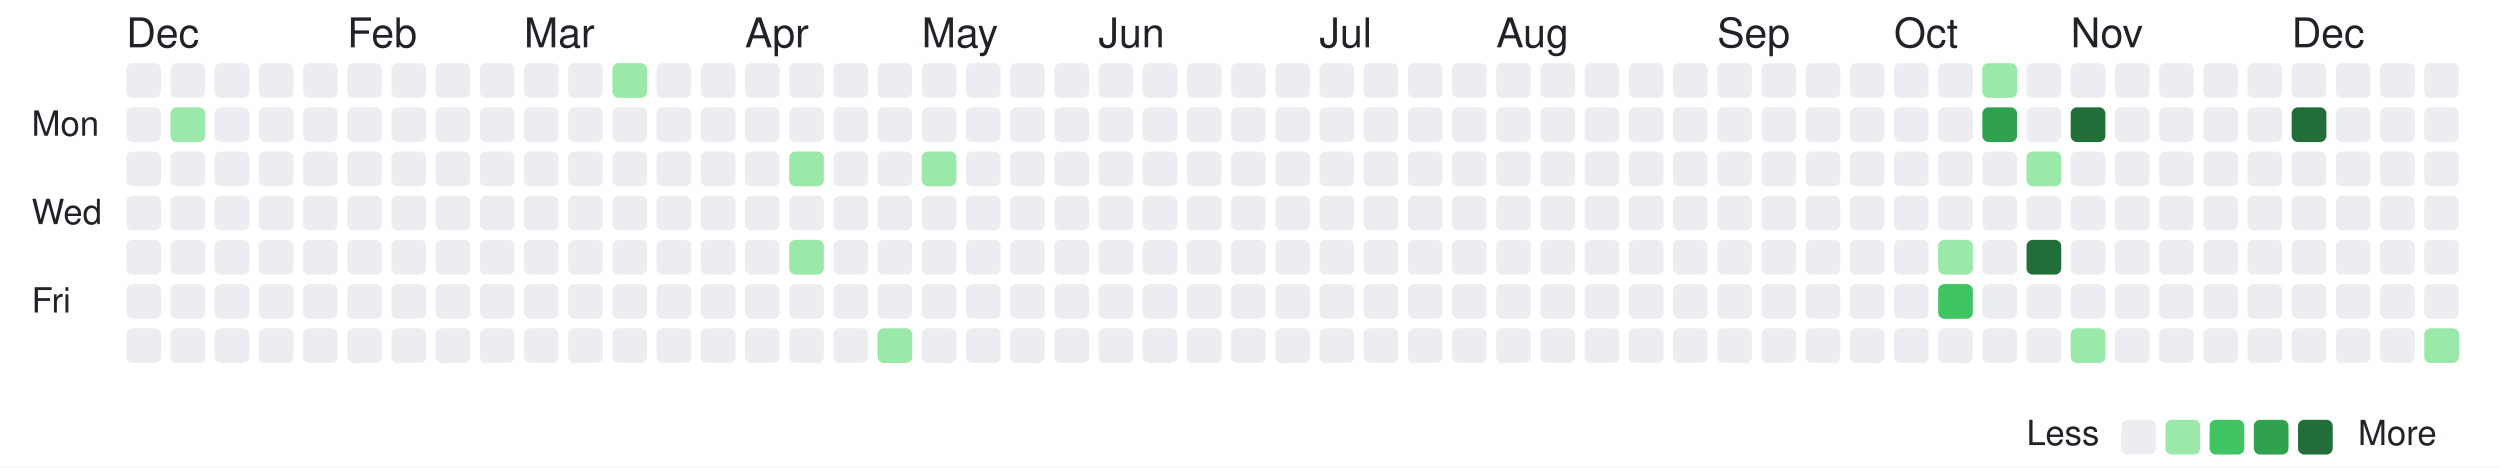
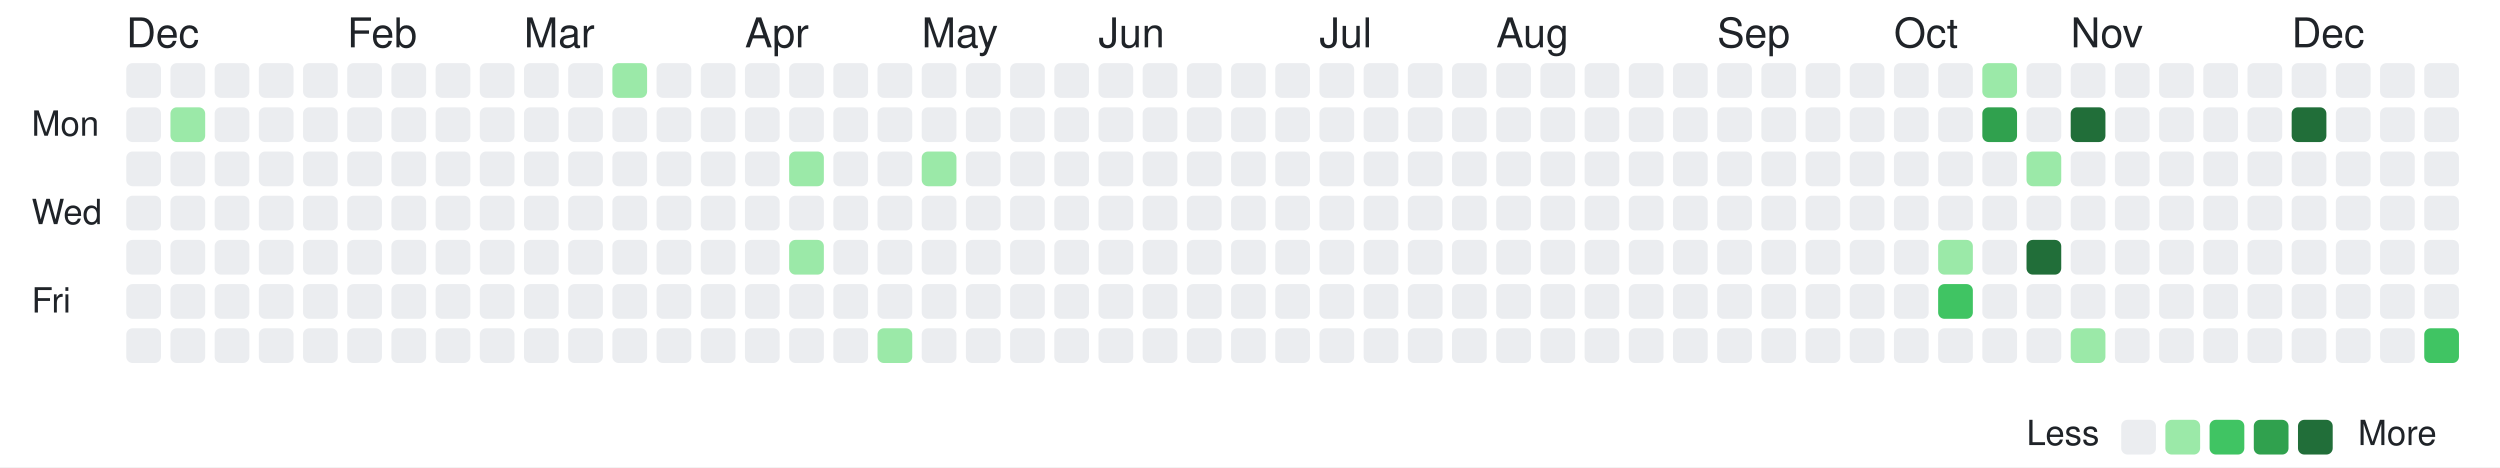
<svg xmlns="http://www.w3.org/2000/svg" width="792" height="148" viewBox="0 0 792 148">
  <rect width="792" height="148" fill="#ffffff" />
  <g transform="translate(40, 20)">
    <text x="-30" y="23" fill="#1f2328" font-size="11" font-family="-apple-system, BlinkMacSystemFont, Segoe UI, Helvetica, Arial, sans-serif">Mon</text>
    <text x="-30" y="51" fill="#1f2328" font-size="11" font-family="-apple-system, BlinkMacSystemFont, Segoe UI, Helvetica, Arial, sans-serif">Wed</text>
    <text x="-30" y="79" fill="#1f2328" font-size="11" font-family="-apple-system, BlinkMacSystemFont, Segoe UI, Helvetica, Arial, sans-serif">Fri</text>
    <rect x="0" y="0" width="11" height="11" fill="#ebedf0" rx="2" ry="2" />
    <rect x="0" y="14" width="11" height="11" fill="#ebedf0" rx="2" ry="2" />
    <rect x="0" y="28" width="11" height="11" fill="#ebedf0" rx="2" ry="2" />
    <rect x="0" y="42" width="11" height="11" fill="#ebedf0" rx="2" ry="2" />
    <rect x="0" y="56" width="11" height="11" fill="#ebedf0" rx="2" ry="2" />
    <rect x="0" y="70" width="11" height="11" fill="#ebedf0" rx="2" ry="2" />
    <rect x="0" y="84" width="11" height="11" fill="#ebedf0" rx="2" ry="2" />
    <rect x="14" y="0" width="11" height="11" fill="#ebedf0" rx="2" ry="2" />
    <rect x="14" y="14" width="11" height="11" fill="#9be9a8" rx="2" ry="2" />
    <rect x="14" y="28" width="11" height="11" fill="#ebedf0" rx="2" ry="2" />
    <rect x="14" y="42" width="11" height="11" fill="#ebedf0" rx="2" ry="2" />
    <rect x="14" y="56" width="11" height="11" fill="#ebedf0" rx="2" ry="2" />
    <rect x="14" y="70" width="11" height="11" fill="#ebedf0" rx="2" ry="2" />
    <rect x="14" y="84" width="11" height="11" fill="#ebedf0" rx="2" ry="2" />
    <rect x="28" y="0" width="11" height="11" fill="#ebedf0" rx="2" ry="2" />
    <rect x="28" y="14" width="11" height="11" fill="#ebedf0" rx="2" ry="2" />
    <rect x="28" y="28" width="11" height="11" fill="#ebedf0" rx="2" ry="2" />
    <rect x="28" y="42" width="11" height="11" fill="#ebedf0" rx="2" ry="2" />
    <rect x="28" y="56" width="11" height="11" fill="#ebedf0" rx="2" ry="2" />
    <rect x="28" y="70" width="11" height="11" fill="#ebedf0" rx="2" ry="2" />
    <rect x="28" y="84" width="11" height="11" fill="#ebedf0" rx="2" ry="2" />
    <rect x="42" y="0" width="11" height="11" fill="#ebedf0" rx="2" ry="2" />
    <rect x="42" y="14" width="11" height="11" fill="#ebedf0" rx="2" ry="2" />
    <rect x="42" y="28" width="11" height="11" fill="#ebedf0" rx="2" ry="2" />
    <rect x="42" y="42" width="11" height="11" fill="#ebedf0" rx="2" ry="2" />
    <rect x="42" y="56" width="11" height="11" fill="#ebedf0" rx="2" ry="2" />
    <rect x="42" y="70" width="11" height="11" fill="#ebedf0" rx="2" ry="2" />
    <rect x="42" y="84" width="11" height="11" fill="#ebedf0" rx="2" ry="2" />
    <rect x="56" y="0" width="11" height="11" fill="#ebedf0" rx="2" ry="2" />
    <rect x="56" y="14" width="11" height="11" fill="#ebedf0" rx="2" ry="2" />
    <rect x="56" y="28" width="11" height="11" fill="#ebedf0" rx="2" ry="2" />
    <rect x="56" y="42" width="11" height="11" fill="#ebedf0" rx="2" ry="2" />
    <rect x="56" y="56" width="11" height="11" fill="#ebedf0" rx="2" ry="2" />
    <rect x="56" y="70" width="11" height="11" fill="#ebedf0" rx="2" ry="2" />
    <rect x="56" y="84" width="11" height="11" fill="#ebedf0" rx="2" ry="2" />
    <rect x="70" y="0" width="11" height="11" fill="#ebedf0" rx="2" ry="2" />
    <rect x="70" y="14" width="11" height="11" fill="#ebedf0" rx="2" ry="2" />
    <rect x="70" y="28" width="11" height="11" fill="#ebedf0" rx="2" ry="2" />
    <rect x="70" y="42" width="11" height="11" fill="#ebedf0" rx="2" ry="2" />
    <rect x="70" y="56" width="11" height="11" fill="#ebedf0" rx="2" ry="2" />
    <rect x="70" y="70" width="11" height="11" fill="#ebedf0" rx="2" ry="2" />
    <rect x="70" y="84" width="11" height="11" fill="#ebedf0" rx="2" ry="2" />
    <rect x="84" y="0" width="11" height="11" fill="#ebedf0" rx="2" ry="2" />
    <rect x="84" y="14" width="11" height="11" fill="#ebedf0" rx="2" ry="2" />
    <rect x="84" y="28" width="11" height="11" fill="#ebedf0" rx="2" ry="2" />
    <rect x="84" y="42" width="11" height="11" fill="#ebedf0" rx="2" ry="2" />
    <rect x="84" y="56" width="11" height="11" fill="#ebedf0" rx="2" ry="2" />
    <rect x="84" y="70" width="11" height="11" fill="#ebedf0" rx="2" ry="2" />
    <rect x="84" y="84" width="11" height="11" fill="#ebedf0" rx="2" ry="2" />
    <rect x="98" y="0" width="11" height="11" fill="#ebedf0" rx="2" ry="2" />
    <rect x="98" y="14" width="11" height="11" fill="#ebedf0" rx="2" ry="2" />
    <rect x="98" y="28" width="11" height="11" fill="#ebedf0" rx="2" ry="2" />
    <rect x="98" y="42" width="11" height="11" fill="#ebedf0" rx="2" ry="2" />
    <rect x="98" y="56" width="11" height="11" fill="#ebedf0" rx="2" ry="2" />
    <rect x="98" y="70" width="11" height="11" fill="#ebedf0" rx="2" ry="2" />
    <rect x="98" y="84" width="11" height="11" fill="#ebedf0" rx="2" ry="2" />
    <rect x="112" y="0" width="11" height="11" fill="#ebedf0" rx="2" ry="2" />
    <rect x="112" y="14" width="11" height="11" fill="#ebedf0" rx="2" ry="2" />
    <rect x="112" y="28" width="11" height="11" fill="#ebedf0" rx="2" ry="2" />
    <rect x="112" y="42" width="11" height="11" fill="#ebedf0" rx="2" ry="2" />
    <rect x="112" y="56" width="11" height="11" fill="#ebedf0" rx="2" ry="2" />
    <rect x="112" y="70" width="11" height="11" fill="#ebedf0" rx="2" ry="2" />
    <rect x="112" y="84" width="11" height="11" fill="#ebedf0" rx="2" ry="2" />
    <rect x="126" y="0" width="11" height="11" fill="#ebedf0" rx="2" ry="2" />
    <rect x="126" y="14" width="11" height="11" fill="#ebedf0" rx="2" ry="2" />
    <rect x="126" y="28" width="11" height="11" fill="#ebedf0" rx="2" ry="2" />
    <rect x="126" y="42" width="11" height="11" fill="#ebedf0" rx="2" ry="2" />
    <rect x="126" y="56" width="11" height="11" fill="#ebedf0" rx="2" ry="2" />
    <rect x="126" y="70" width="11" height="11" fill="#ebedf0" rx="2" ry="2" />
    <rect x="126" y="84" width="11" height="11" fill="#ebedf0" rx="2" ry="2" />
    <rect x="140" y="0" width="11" height="11" fill="#ebedf0" rx="2" ry="2" />
    <rect x="140" y="14" width="11" height="11" fill="#ebedf0" rx="2" ry="2" />
    <rect x="140" y="28" width="11" height="11" fill="#ebedf0" rx="2" ry="2" />
    <rect x="140" y="42" width="11" height="11" fill="#ebedf0" rx="2" ry="2" />
    <rect x="140" y="56" width="11" height="11" fill="#ebedf0" rx="2" ry="2" />
    <rect x="140" y="70" width="11" height="11" fill="#ebedf0" rx="2" ry="2" />
    <rect x="140" y="84" width="11" height="11" fill="#ebedf0" rx="2" ry="2" />
    <rect x="154" y="0" width="11" height="11" fill="#9be9a8" rx="2" ry="2" />
    <rect x="154" y="14" width="11" height="11" fill="#ebedf0" rx="2" ry="2" />
    <rect x="154" y="28" width="11" height="11" fill="#ebedf0" rx="2" ry="2" />
    <rect x="154" y="42" width="11" height="11" fill="#ebedf0" rx="2" ry="2" />
    <rect x="154" y="56" width="11" height="11" fill="#ebedf0" rx="2" ry="2" />
    <rect x="154" y="70" width="11" height="11" fill="#ebedf0" rx="2" ry="2" />
    <rect x="154" y="84" width="11" height="11" fill="#ebedf0" rx="2" ry="2" />
    <rect x="168" y="0" width="11" height="11" fill="#ebedf0" rx="2" ry="2" />
    <rect x="168" y="14" width="11" height="11" fill="#ebedf0" rx="2" ry="2" />
    <rect x="168" y="28" width="11" height="11" fill="#ebedf0" rx="2" ry="2" />
    <rect x="168" y="42" width="11" height="11" fill="#ebedf0" rx="2" ry="2" />
    <rect x="168" y="56" width="11" height="11" fill="#ebedf0" rx="2" ry="2" />
    <rect x="168" y="70" width="11" height="11" fill="#ebedf0" rx="2" ry="2" />
    <rect x="168" y="84" width="11" height="11" fill="#ebedf0" rx="2" ry="2" />
    <rect x="182" y="0" width="11" height="11" fill="#ebedf0" rx="2" ry="2" />
    <rect x="182" y="14" width="11" height="11" fill="#ebedf0" rx="2" ry="2" />
    <rect x="182" y="28" width="11" height="11" fill="#ebedf0" rx="2" ry="2" />
    <rect x="182" y="42" width="11" height="11" fill="#ebedf0" rx="2" ry="2" />
    <rect x="182" y="56" width="11" height="11" fill="#ebedf0" rx="2" ry="2" />
    <rect x="182" y="70" width="11" height="11" fill="#ebedf0" rx="2" ry="2" />
    <rect x="182" y="84" width="11" height="11" fill="#ebedf0" rx="2" ry="2" />
    <rect x="196" y="0" width="11" height="11" fill="#ebedf0" rx="2" ry="2" />
    <rect x="196" y="14" width="11" height="11" fill="#ebedf0" rx="2" ry="2" />
    <rect x="196" y="28" width="11" height="11" fill="#ebedf0" rx="2" ry="2" />
    <rect x="196" y="42" width="11" height="11" fill="#ebedf0" rx="2" ry="2" />
    <rect x="196" y="56" width="11" height="11" fill="#ebedf0" rx="2" ry="2" />
    <rect x="196" y="70" width="11" height="11" fill="#ebedf0" rx="2" ry="2" />
    <rect x="196" y="84" width="11" height="11" fill="#ebedf0" rx="2" ry="2" />
    <rect x="210" y="0" width="11" height="11" fill="#ebedf0" rx="2" ry="2" />
    <rect x="210" y="14" width="11" height="11" fill="#ebedf0" rx="2" ry="2" />
    <rect x="210" y="28" width="11" height="11" fill="#9be9a8" rx="2" ry="2" />
    <rect x="210" y="42" width="11" height="11" fill="#ebedf0" rx="2" ry="2" />
    <rect x="210" y="56" width="11" height="11" fill="#9be9a8" rx="2" ry="2" />
    <rect x="210" y="70" width="11" height="11" fill="#ebedf0" rx="2" ry="2" />
    <rect x="210" y="84" width="11" height="11" fill="#ebedf0" rx="2" ry="2" />
    <rect x="224" y="0" width="11" height="11" fill="#ebedf0" rx="2" ry="2" />
    <rect x="224" y="14" width="11" height="11" fill="#ebedf0" rx="2" ry="2" />
    <rect x="224" y="28" width="11" height="11" fill="#ebedf0" rx="2" ry="2" />
    <rect x="224" y="42" width="11" height="11" fill="#ebedf0" rx="2" ry="2" />
    <rect x="224" y="56" width="11" height="11" fill="#ebedf0" rx="2" ry="2" />
    <rect x="224" y="70" width="11" height="11" fill="#ebedf0" rx="2" ry="2" />
    <rect x="224" y="84" width="11" height="11" fill="#ebedf0" rx="2" ry="2" />
    <rect x="238" y="0" width="11" height="11" fill="#ebedf0" rx="2" ry="2" />
    <rect x="238" y="14" width="11" height="11" fill="#ebedf0" rx="2" ry="2" />
    <rect x="238" y="28" width="11" height="11" fill="#ebedf0" rx="2" ry="2" />
    <rect x="238" y="42" width="11" height="11" fill="#ebedf0" rx="2" ry="2" />
    <rect x="238" y="56" width="11" height="11" fill="#ebedf0" rx="2" ry="2" />
    <rect x="238" y="70" width="11" height="11" fill="#ebedf0" rx="2" ry="2" />
    <rect x="238" y="84" width="11" height="11" fill="#9be9a8" rx="2" ry="2" />
    <rect x="252" y="0" width="11" height="11" fill="#ebedf0" rx="2" ry="2" />
    <rect x="252" y="14" width="11" height="11" fill="#ebedf0" rx="2" ry="2" />
    <rect x="252" y="28" width="11" height="11" fill="#9be9a8" rx="2" ry="2" />
    <rect x="252" y="42" width="11" height="11" fill="#ebedf0" rx="2" ry="2" />
    <rect x="252" y="56" width="11" height="11" fill="#ebedf0" rx="2" ry="2" />
    <rect x="252" y="70" width="11" height="11" fill="#ebedf0" rx="2" ry="2" />
    <rect x="252" y="84" width="11" height="11" fill="#ebedf0" rx="2" ry="2" />
    <rect x="266" y="0" width="11" height="11" fill="#ebedf0" rx="2" ry="2" />
    <rect x="266" y="14" width="11" height="11" fill="#ebedf0" rx="2" ry="2" />
    <rect x="266" y="28" width="11" height="11" fill="#ebedf0" rx="2" ry="2" />
    <rect x="266" y="42" width="11" height="11" fill="#ebedf0" rx="2" ry="2" />
    <rect x="266" y="56" width="11" height="11" fill="#ebedf0" rx="2" ry="2" />
    <rect x="266" y="70" width="11" height="11" fill="#ebedf0" rx="2" ry="2" />
    <rect x="266" y="84" width="11" height="11" fill="#ebedf0" rx="2" ry="2" />
    <rect x="280" y="0" width="11" height="11" fill="#ebedf0" rx="2" ry="2" />
    <rect x="280" y="14" width="11" height="11" fill="#ebedf0" rx="2" ry="2" />
    <rect x="280" y="28" width="11" height="11" fill="#ebedf0" rx="2" ry="2" />
    <rect x="280" y="42" width="11" height="11" fill="#ebedf0" rx="2" ry="2" />
    <rect x="280" y="56" width="11" height="11" fill="#ebedf0" rx="2" ry="2" />
    <rect x="280" y="70" width="11" height="11" fill="#ebedf0" rx="2" ry="2" />
    <rect x="280" y="84" width="11" height="11" fill="#ebedf0" rx="2" ry="2" />
    <rect x="294" y="0" width="11" height="11" fill="#ebedf0" rx="2" ry="2" />
    <rect x="294" y="14" width="11" height="11" fill="#ebedf0" rx="2" ry="2" />
    <rect x="294" y="28" width="11" height="11" fill="#ebedf0" rx="2" ry="2" />
    <rect x="294" y="42" width="11" height="11" fill="#ebedf0" rx="2" ry="2" />
    <rect x="294" y="56" width="11" height="11" fill="#ebedf0" rx="2" ry="2" />
    <rect x="294" y="70" width="11" height="11" fill="#ebedf0" rx="2" ry="2" />
    <rect x="294" y="84" width="11" height="11" fill="#ebedf0" rx="2" ry="2" />
    <rect x="308" y="0" width="11" height="11" fill="#ebedf0" rx="2" ry="2" />
    <rect x="308" y="14" width="11" height="11" fill="#ebedf0" rx="2" ry="2" />
    <rect x="308" y="28" width="11" height="11" fill="#ebedf0" rx="2" ry="2" />
    <rect x="308" y="42" width="11" height="11" fill="#ebedf0" rx="2" ry="2" />
    <rect x="308" y="56" width="11" height="11" fill="#ebedf0" rx="2" ry="2" />
    <rect x="308" y="70" width="11" height="11" fill="#ebedf0" rx="2" ry="2" />
    <rect x="308" y="84" width="11" height="11" fill="#ebedf0" rx="2" ry="2" />
    <rect x="322" y="0" width="11" height="11" fill="#ebedf0" rx="2" ry="2" />
    <rect x="322" y="14" width="11" height="11" fill="#ebedf0" rx="2" ry="2" />
    <rect x="322" y="28" width="11" height="11" fill="#ebedf0" rx="2" ry="2" />
    <rect x="322" y="42" width="11" height="11" fill="#ebedf0" rx="2" ry="2" />
    <rect x="322" y="56" width="11" height="11" fill="#ebedf0" rx="2" ry="2" />
    <rect x="322" y="70" width="11" height="11" fill="#ebedf0" rx="2" ry="2" />
    <rect x="322" y="84" width="11" height="11" fill="#ebedf0" rx="2" ry="2" />
    <rect x="336" y="0" width="11" height="11" fill="#ebedf0" rx="2" ry="2" />
    <rect x="336" y="14" width="11" height="11" fill="#ebedf0" rx="2" ry="2" />
    <rect x="336" y="28" width="11" height="11" fill="#ebedf0" rx="2" ry="2" />
    <rect x="336" y="42" width="11" height="11" fill="#ebedf0" rx="2" ry="2" />
    <rect x="336" y="56" width="11" height="11" fill="#ebedf0" rx="2" ry="2" />
    <rect x="336" y="70" width="11" height="11" fill="#ebedf0" rx="2" ry="2" />
    <rect x="336" y="84" width="11" height="11" fill="#ebedf0" rx="2" ry="2" />
    <rect x="350" y="0" width="11" height="11" fill="#ebedf0" rx="2" ry="2" />
    <rect x="350" y="14" width="11" height="11" fill="#ebedf0" rx="2" ry="2" />
    <rect x="350" y="28" width="11" height="11" fill="#ebedf0" rx="2" ry="2" />
    <rect x="350" y="42" width="11" height="11" fill="#ebedf0" rx="2" ry="2" />
    <rect x="350" y="56" width="11" height="11" fill="#ebedf0" rx="2" ry="2" />
    <rect x="350" y="70" width="11" height="11" fill="#ebedf0" rx="2" ry="2" />
    <rect x="350" y="84" width="11" height="11" fill="#ebedf0" rx="2" ry="2" />
    <rect x="364" y="0" width="11" height="11" fill="#ebedf0" rx="2" ry="2" />
    <rect x="364" y="14" width="11" height="11" fill="#ebedf0" rx="2" ry="2" />
    <rect x="364" y="28" width="11" height="11" fill="#ebedf0" rx="2" ry="2" />
    <rect x="364" y="42" width="11" height="11" fill="#ebedf0" rx="2" ry="2" />
    <rect x="364" y="56" width="11" height="11" fill="#ebedf0" rx="2" ry="2" />
    <rect x="364" y="70" width="11" height="11" fill="#ebedf0" rx="2" ry="2" />
    <rect x="364" y="84" width="11" height="11" fill="#ebedf0" rx="2" ry="2" />
    <rect x="378" y="0" width="11" height="11" fill="#ebedf0" rx="2" ry="2" />
    <rect x="378" y="14" width="11" height="11" fill="#ebedf0" rx="2" ry="2" />
    <rect x="378" y="28" width="11" height="11" fill="#ebedf0" rx="2" ry="2" />
    <rect x="378" y="42" width="11" height="11" fill="#ebedf0" rx="2" ry="2" />
    <rect x="378" y="56" width="11" height="11" fill="#ebedf0" rx="2" ry="2" />
    <rect x="378" y="70" width="11" height="11" fill="#ebedf0" rx="2" ry="2" />
    <rect x="378" y="84" width="11" height="11" fill="#ebedf0" rx="2" ry="2" />
    <rect x="392" y="0" width="11" height="11" fill="#ebedf0" rx="2" ry="2" />
    <rect x="392" y="14" width="11" height="11" fill="#ebedf0" rx="2" ry="2" />
    <rect x="392" y="28" width="11" height="11" fill="#ebedf0" rx="2" ry="2" />
    <rect x="392" y="42" width="11" height="11" fill="#ebedf0" rx="2" ry="2" />
    <rect x="392" y="56" width="11" height="11" fill="#ebedf0" rx="2" ry="2" />
    <rect x="392" y="70" width="11" height="11" fill="#ebedf0" rx="2" ry="2" />
    <rect x="392" y="84" width="11" height="11" fill="#ebedf0" rx="2" ry="2" />
    <rect x="406" y="0" width="11" height="11" fill="#ebedf0" rx="2" ry="2" />
    <rect x="406" y="14" width="11" height="11" fill="#ebedf0" rx="2" ry="2" />
    <rect x="406" y="28" width="11" height="11" fill="#ebedf0" rx="2" ry="2" />
    <rect x="406" y="42" width="11" height="11" fill="#ebedf0" rx="2" ry="2" />
    <rect x="406" y="56" width="11" height="11" fill="#ebedf0" rx="2" ry="2" />
    <rect x="406" y="70" width="11" height="11" fill="#ebedf0" rx="2" ry="2" />
    <rect x="406" y="84" width="11" height="11" fill="#ebedf0" rx="2" ry="2" />
    <rect x="420" y="0" width="11" height="11" fill="#ebedf0" rx="2" ry="2" />
    <rect x="420" y="14" width="11" height="11" fill="#ebedf0" rx="2" ry="2" />
    <rect x="420" y="28" width="11" height="11" fill="#ebedf0" rx="2" ry="2" />
    <rect x="420" y="42" width="11" height="11" fill="#ebedf0" rx="2" ry="2" />
    <rect x="420" y="56" width="11" height="11" fill="#ebedf0" rx="2" ry="2" />
    <rect x="420" y="70" width="11" height="11" fill="#ebedf0" rx="2" ry="2" />
    <rect x="420" y="84" width="11" height="11" fill="#ebedf0" rx="2" ry="2" />
    <rect x="434" y="0" width="11" height="11" fill="#ebedf0" rx="2" ry="2" />
    <rect x="434" y="14" width="11" height="11" fill="#ebedf0" rx="2" ry="2" />
    <rect x="434" y="28" width="11" height="11" fill="#ebedf0" rx="2" ry="2" />
    <rect x="434" y="42" width="11" height="11" fill="#ebedf0" rx="2" ry="2" />
    <rect x="434" y="56" width="11" height="11" fill="#ebedf0" rx="2" ry="2" />
    <rect x="434" y="70" width="11" height="11" fill="#ebedf0" rx="2" ry="2" />
    <rect x="434" y="84" width="11" height="11" fill="#ebedf0" rx="2" ry="2" />
    <rect x="448" y="0" width="11" height="11" fill="#ebedf0" rx="2" ry="2" />
    <rect x="448" y="14" width="11" height="11" fill="#ebedf0" rx="2" ry="2" />
    <rect x="448" y="28" width="11" height="11" fill="#ebedf0" rx="2" ry="2" />
    <rect x="448" y="42" width="11" height="11" fill="#ebedf0" rx="2" ry="2" />
    <rect x="448" y="56" width="11" height="11" fill="#ebedf0" rx="2" ry="2" />
    <rect x="448" y="70" width="11" height="11" fill="#ebedf0" rx="2" ry="2" />
    <rect x="448" y="84" width="11" height="11" fill="#ebedf0" rx="2" ry="2" />
    <rect x="462" y="0" width="11" height="11" fill="#ebedf0" rx="2" ry="2" />
    <rect x="462" y="14" width="11" height="11" fill="#ebedf0" rx="2" ry="2" />
    <rect x="462" y="28" width="11" height="11" fill="#ebedf0" rx="2" ry="2" />
    <rect x="462" y="42" width="11" height="11" fill="#ebedf0" rx="2" ry="2" />
    <rect x="462" y="56" width="11" height="11" fill="#ebedf0" rx="2" ry="2" />
    <rect x="462" y="70" width="11" height="11" fill="#ebedf0" rx="2" ry="2" />
    <rect x="462" y="84" width="11" height="11" fill="#ebedf0" rx="2" ry="2" />
    <rect x="476" y="0" width="11" height="11" fill="#ebedf0" rx="2" ry="2" />
    <rect x="476" y="14" width="11" height="11" fill="#ebedf0" rx="2" ry="2" />
    <rect x="476" y="28" width="11" height="11" fill="#ebedf0" rx="2" ry="2" />
    <rect x="476" y="42" width="11" height="11" fill="#ebedf0" rx="2" ry="2" />
    <rect x="476" y="56" width="11" height="11" fill="#ebedf0" rx="2" ry="2" />
    <rect x="476" y="70" width="11" height="11" fill="#ebedf0" rx="2" ry="2" />
    <rect x="476" y="84" width="11" height="11" fill="#ebedf0" rx="2" ry="2" />
    <rect x="490" y="0" width="11" height="11" fill="#ebedf0" rx="2" ry="2" />
    <rect x="490" y="14" width="11" height="11" fill="#ebedf0" rx="2" ry="2" />
    <rect x="490" y="28" width="11" height="11" fill="#ebedf0" rx="2" ry="2" />
    <rect x="490" y="42" width="11" height="11" fill="#ebedf0" rx="2" ry="2" />
    <rect x="490" y="56" width="11" height="11" fill="#ebedf0" rx="2" ry="2" />
    <rect x="490" y="70" width="11" height="11" fill="#ebedf0" rx="2" ry="2" />
    <rect x="490" y="84" width="11" height="11" fill="#ebedf0" rx="2" ry="2" />
    <rect x="504" y="0" width="11" height="11" fill="#ebedf0" rx="2" ry="2" />
    <rect x="504" y="14" width="11" height="11" fill="#ebedf0" rx="2" ry="2" />
    <rect x="504" y="28" width="11" height="11" fill="#ebedf0" rx="2" ry="2" />
    <rect x="504" y="42" width="11" height="11" fill="#ebedf0" rx="2" ry="2" />
    <rect x="504" y="56" width="11" height="11" fill="#ebedf0" rx="2" ry="2" />
    <rect x="504" y="70" width="11" height="11" fill="#ebedf0" rx="2" ry="2" />
    <rect x="504" y="84" width="11" height="11" fill="#ebedf0" rx="2" ry="2" />
    <rect x="518" y="0" width="11" height="11" fill="#ebedf0" rx="2" ry="2" />
    <rect x="518" y="14" width="11" height="11" fill="#ebedf0" rx="2" ry="2" />
    <rect x="518" y="28" width="11" height="11" fill="#ebedf0" rx="2" ry="2" />
    <rect x="518" y="42" width="11" height="11" fill="#ebedf0" rx="2" ry="2" />
    <rect x="518" y="56" width="11" height="11" fill="#ebedf0" rx="2" ry="2" />
    <rect x="518" y="70" width="11" height="11" fill="#ebedf0" rx="2" ry="2" />
    <rect x="518" y="84" width="11" height="11" fill="#ebedf0" rx="2" ry="2" />
    <rect x="532" y="0" width="11" height="11" fill="#ebedf0" rx="2" ry="2" />
    <rect x="532" y="14" width="11" height="11" fill="#ebedf0" rx="2" ry="2" />
    <rect x="532" y="28" width="11" height="11" fill="#ebedf0" rx="2" ry="2" />
    <rect x="532" y="42" width="11" height="11" fill="#ebedf0" rx="2" ry="2" />
    <rect x="532" y="56" width="11" height="11" fill="#ebedf0" rx="2" ry="2" />
    <rect x="532" y="70" width="11" height="11" fill="#ebedf0" rx="2" ry="2" />
    <rect x="532" y="84" width="11" height="11" fill="#ebedf0" rx="2" ry="2" />
    <rect x="546" y="0" width="11" height="11" fill="#ebedf0" rx="2" ry="2" />
    <rect x="546" y="14" width="11" height="11" fill="#ebedf0" rx="2" ry="2" />
    <rect x="546" y="28" width="11" height="11" fill="#ebedf0" rx="2" ry="2" />
    <rect x="546" y="42" width="11" height="11" fill="#ebedf0" rx="2" ry="2" />
    <rect x="546" y="56" width="11" height="11" fill="#ebedf0" rx="2" ry="2" />
    <rect x="546" y="70" width="11" height="11" fill="#ebedf0" rx="2" ry="2" />
    <rect x="546" y="84" width="11" height="11" fill="#ebedf0" rx="2" ry="2" />
    <rect x="560" y="0" width="11" height="11" fill="#ebedf0" rx="2" ry="2" />
    <rect x="560" y="14" width="11" height="11" fill="#ebedf0" rx="2" ry="2" />
    <rect x="560" y="28" width="11" height="11" fill="#ebedf0" rx="2" ry="2" />
    <rect x="560" y="42" width="11" height="11" fill="#ebedf0" rx="2" ry="2" />
    <rect x="560" y="56" width="11" height="11" fill="#ebedf0" rx="2" ry="2" />
    <rect x="560" y="70" width="11" height="11" fill="#ebedf0" rx="2" ry="2" />
    <rect x="560" y="84" width="11" height="11" fill="#ebedf0" rx="2" ry="2" />
    <rect x="574" y="0" width="11" height="11" fill="#ebedf0" rx="2" ry="2" />
    <rect x="574" y="14" width="11" height="11" fill="#ebedf0" rx="2" ry="2" />
    <rect x="574" y="28" width="11" height="11" fill="#ebedf0" rx="2" ry="2" />
    <rect x="574" y="42" width="11" height="11" fill="#ebedf0" rx="2" ry="2" />
    <rect x="574" y="56" width="11" height="11" fill="#9be9a8" rx="2" ry="2" />
    <rect x="574" y="70" width="11" height="11" fill="#40c463" rx="2" ry="2" />
    <rect x="574" y="84" width="11" height="11" fill="#ebedf0" rx="2" ry="2" />
    <rect x="588" y="0" width="11" height="11" fill="#9be9a8" rx="2" ry="2" />
    <rect x="588" y="14" width="11" height="11" fill="#30a14e" rx="2" ry="2" />
    <rect x="588" y="28" width="11" height="11" fill="#ebedf0" rx="2" ry="2" />
    <rect x="588" y="42" width="11" height="11" fill="#ebedf0" rx="2" ry="2" />
    <rect x="588" y="56" width="11" height="11" fill="#ebedf0" rx="2" ry="2" />
    <rect x="588" y="70" width="11" height="11" fill="#ebedf0" rx="2" ry="2" />
    <rect x="588" y="84" width="11" height="11" fill="#ebedf0" rx="2" ry="2" />
    <rect x="602" y="0" width="11" height="11" fill="#ebedf0" rx="2" ry="2" />
    <rect x="602" y="14" width="11" height="11" fill="#ebedf0" rx="2" ry="2" />
    <rect x="602" y="28" width="11" height="11" fill="#9be9a8" rx="2" ry="2" />
    <rect x="602" y="42" width="11" height="11" fill="#ebedf0" rx="2" ry="2" />
    <rect x="602" y="56" width="11" height="11" fill="#216e39" rx="2" ry="2" />
    <rect x="602" y="70" width="11" height="11" fill="#ebedf0" rx="2" ry="2" />
    <rect x="602" y="84" width="11" height="11" fill="#ebedf0" rx="2" ry="2" />
    <rect x="616" y="0" width="11" height="11" fill="#ebedf0" rx="2" ry="2" />
    <rect x="616" y="14" width="11" height="11" fill="#216e39" rx="2" ry="2" />
    <rect x="616" y="28" width="11" height="11" fill="#ebedf0" rx="2" ry="2" />
    <rect x="616" y="42" width="11" height="11" fill="#ebedf0" rx="2" ry="2" />
    <rect x="616" y="56" width="11" height="11" fill="#ebedf0" rx="2" ry="2" />
    <rect x="616" y="70" width="11" height="11" fill="#ebedf0" rx="2" ry="2" />
    <rect x="616" y="84" width="11" height="11" fill="#9be9a8" rx="2" ry="2" />
    <rect x="630" y="0" width="11" height="11" fill="#ebedf0" rx="2" ry="2" />
    <rect x="630" y="14" width="11" height="11" fill="#ebedf0" rx="2" ry="2" />
    <rect x="630" y="28" width="11" height="11" fill="#ebedf0" rx="2" ry="2" />
    <rect x="630" y="42" width="11" height="11" fill="#ebedf0" rx="2" ry="2" />
    <rect x="630" y="56" width="11" height="11" fill="#ebedf0" rx="2" ry="2" />
    <rect x="630" y="70" width="11" height="11" fill="#ebedf0" rx="2" ry="2" />
    <rect x="630" y="84" width="11" height="11" fill="#ebedf0" rx="2" ry="2" />
    <rect x="644" y="0" width="11" height="11" fill="#ebedf0" rx="2" ry="2" />
    <rect x="644" y="14" width="11" height="11" fill="#ebedf0" rx="2" ry="2" />
    <rect x="644" y="28" width="11" height="11" fill="#ebedf0" rx="2" ry="2" />
    <rect x="644" y="42" width="11" height="11" fill="#ebedf0" rx="2" ry="2" />
    <rect x="644" y="56" width="11" height="11" fill="#ebedf0" rx="2" ry="2" />
    <rect x="644" y="70" width="11" height="11" fill="#ebedf0" rx="2" ry="2" />
    <rect x="644" y="84" width="11" height="11" fill="#ebedf0" rx="2" ry="2" />
    <rect x="658" y="0" width="11" height="11" fill="#ebedf0" rx="2" ry="2" />
    <rect x="658" y="14" width="11" height="11" fill="#ebedf0" rx="2" ry="2" />
    <rect x="658" y="28" width="11" height="11" fill="#ebedf0" rx="2" ry="2" />
    <rect x="658" y="42" width="11" height="11" fill="#ebedf0" rx="2" ry="2" />
    <rect x="658" y="56" width="11" height="11" fill="#ebedf0" rx="2" ry="2" />
    <rect x="658" y="70" width="11" height="11" fill="#ebedf0" rx="2" ry="2" />
    <rect x="658" y="84" width="11" height="11" fill="#ebedf0" rx="2" ry="2" />
    <rect x="672" y="0" width="11" height="11" fill="#ebedf0" rx="2" ry="2" />
    <rect x="672" y="14" width="11" height="11" fill="#ebedf0" rx="2" ry="2" />
    <rect x="672" y="28" width="11" height="11" fill="#ebedf0" rx="2" ry="2" />
    <rect x="672" y="42" width="11" height="11" fill="#ebedf0" rx="2" ry="2" />
    <rect x="672" y="56" width="11" height="11" fill="#ebedf0" rx="2" ry="2" />
    <rect x="672" y="70" width="11" height="11" fill="#ebedf0" rx="2" ry="2" />
    <rect x="672" y="84" width="11" height="11" fill="#ebedf0" rx="2" ry="2" />
    <rect x="686" y="0" width="11" height="11" fill="#ebedf0" rx="2" ry="2" />
    <rect x="686" y="14" width="11" height="11" fill="#216e39" rx="2" ry="2" />
    <rect x="686" y="28" width="11" height="11" fill="#ebedf0" rx="2" ry="2" />
    <rect x="686" y="42" width="11" height="11" fill="#ebedf0" rx="2" ry="2" />
    <rect x="686" y="56" width="11" height="11" fill="#ebedf0" rx="2" ry="2" />
    <rect x="686" y="70" width="11" height="11" fill="#ebedf0" rx="2" ry="2" />
    <rect x="686" y="84" width="11" height="11" fill="#ebedf0" rx="2" ry="2" />
    <rect x="700" y="0" width="11" height="11" fill="#ebedf0" rx="2" ry="2" />
    <rect x="700" y="14" width="11" height="11" fill="#ebedf0" rx="2" ry="2" />
    <rect x="700" y="28" width="11" height="11" fill="#ebedf0" rx="2" ry="2" />
    <rect x="700" y="42" width="11" height="11" fill="#ebedf0" rx="2" ry="2" />
    <rect x="700" y="56" width="11" height="11" fill="#ebedf0" rx="2" ry="2" />
    <rect x="700" y="70" width="11" height="11" fill="#ebedf0" rx="2" ry="2" />
    <rect x="700" y="84" width="11" height="11" fill="#ebedf0" rx="2" ry="2" />
    <rect x="714" y="0" width="11" height="11" fill="#ebedf0" rx="2" ry="2" />
    <rect x="714" y="14" width="11" height="11" fill="#ebedf0" rx="2" ry="2" />
    <rect x="714" y="28" width="11" height="11" fill="#ebedf0" rx="2" ry="2" />
    <rect x="714" y="42" width="11" height="11" fill="#ebedf0" rx="2" ry="2" />
    <rect x="714" y="56" width="11" height="11" fill="#ebedf0" rx="2" ry="2" />
    <rect x="714" y="70" width="11" height="11" fill="#ebedf0" rx="2" ry="2" />
    <rect x="714" y="84" width="11" height="11" fill="#ebedf0" rx="2" ry="2" />
    <rect x="728" y="0" width="11" height="11" fill="#ebedf0" rx="2" ry="2" />
    <rect x="728" y="14" width="11" height="11" fill="#ebedf0" rx="2" ry="2" />
    <rect x="728" y="28" width="11" height="11" fill="#ebedf0" rx="2" ry="2" />
    <rect x="728" y="42" width="11" height="11" fill="#ebedf0" rx="2" ry="2" />
    <rect x="728" y="56" width="11" height="11" fill="#ebedf0" rx="2" ry="2" />
    <rect x="728" y="70" width="11" height="11" fill="#ebedf0" rx="2" ry="2" />
-     <rect x="728" y="84" width="11" height="11" fill="#9be9a8" rx="2" ry="2" />
+     <rect x="728" y="84" width="11" height="11" fill="#40c463" rx="2" ry="2" />
    <text x="0" y="-5" fill="#1f2328" font-size="13" font-family="-apple-system, BlinkMacSystemFont, Segoe UI, Helvetica, Arial, sans-serif">Dec</text>
    <text x="70" y="-5" fill="#1f2328" font-size="13" font-family="-apple-system, BlinkMacSystemFont, Segoe UI, Helvetica, Arial, sans-serif">Feb</text>
    <text x="126" y="-5" fill="#1f2328" font-size="13" font-family="-apple-system, BlinkMacSystemFont, Segoe UI, Helvetica, Arial, sans-serif">Mar</text>
    <text x="196" y="-5" fill="#1f2328" font-size="13" font-family="-apple-system, BlinkMacSystemFont, Segoe UI, Helvetica, Arial, sans-serif">Apr</text>
    <text x="252" y="-5" fill="#1f2328" font-size="13" font-family="-apple-system, BlinkMacSystemFont, Segoe UI, Helvetica, Arial, sans-serif">May</text>
    <text x="308" y="-5" fill="#1f2328" font-size="13" font-family="-apple-system, BlinkMacSystemFont, Segoe UI, Helvetica, Arial, sans-serif">Jun</text>
    <text x="378" y="-5" fill="#1f2328" font-size="13" font-family="-apple-system, BlinkMacSystemFont, Segoe UI, Helvetica, Arial, sans-serif">Jul</text>
    <text x="434" y="-5" fill="#1f2328" font-size="13" font-family="-apple-system, BlinkMacSystemFont, Segoe UI, Helvetica, Arial, sans-serif">Aug</text>
    <text x="504" y="-5" fill="#1f2328" font-size="13" font-family="-apple-system, BlinkMacSystemFont, Segoe UI, Helvetica, Arial, sans-serif">Sep</text>
    <text x="560" y="-5" fill="#1f2328" font-size="13" font-family="-apple-system, BlinkMacSystemFont, Segoe UI, Helvetica, Arial, sans-serif">Oct</text>
    <text x="616" y="-5" fill="#1f2328" font-size="13" font-family="-apple-system, BlinkMacSystemFont, Segoe UI, Helvetica, Arial, sans-serif">Nov</text>
    <text x="686" y="-5" fill="#1f2328" font-size="13" font-family="-apple-system, BlinkMacSystemFont, Segoe UI, Helvetica, Arial, sans-serif">Dec</text>
  </g>
  <text x="642" y="141" fill="#1f2328" font-size="11" font-family="-apple-system, BlinkMacSystemFont, Segoe UI, Helvetica, Arial, sans-serif">Less</text>
  <rect x="672" y="133" width="11" height="11" fill="#ebedf0" rx="2" ry="2" />
  <rect x="686" y="133" width="11" height="11" fill="#9be9a8" rx="2" ry="2" />
  <rect x="700" y="133" width="11" height="11" fill="#40c463" rx="2" ry="2" />
  <rect x="714" y="133" width="11" height="11" fill="#30a14e" rx="2" ry="2" />
  <rect x="728" y="133" width="11" height="11" fill="#216e39" rx="2" ry="2" />
  <text x="747" y="141" fill="#1f2328" font-size="11" font-family="-apple-system, BlinkMacSystemFont, Segoe UI, Helvetica, Arial, sans-serif">More</text>
</svg>
